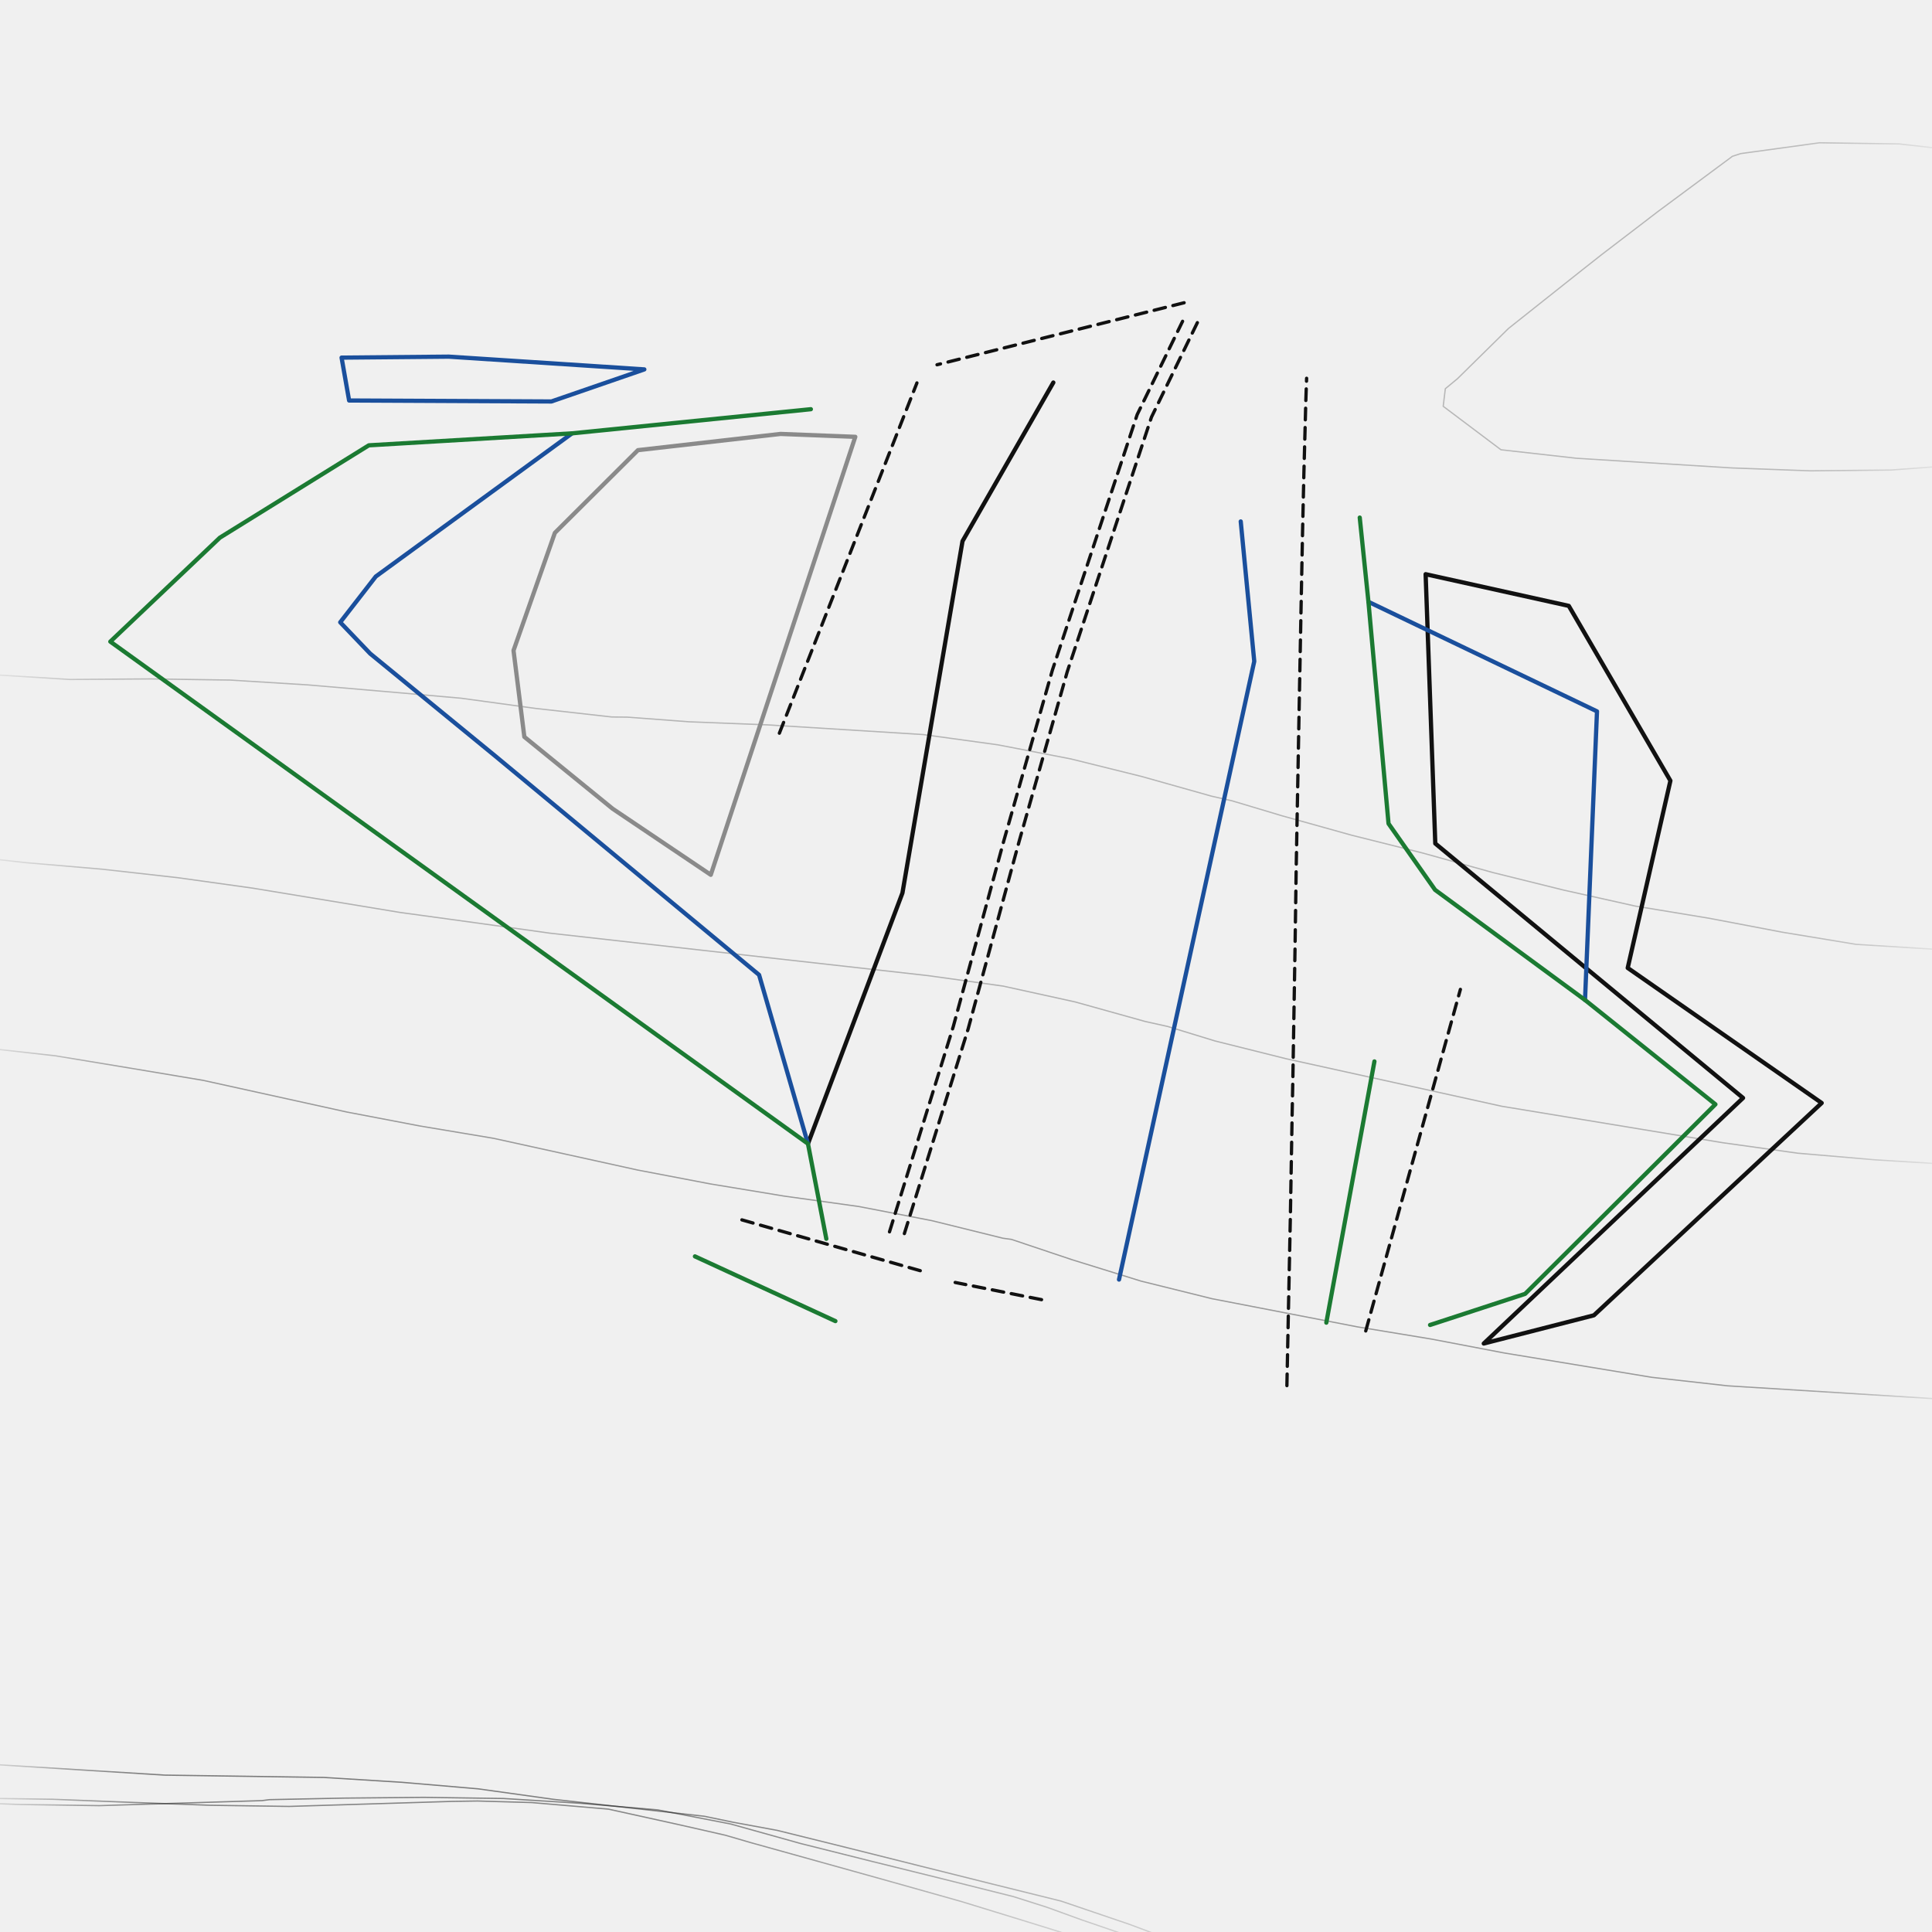
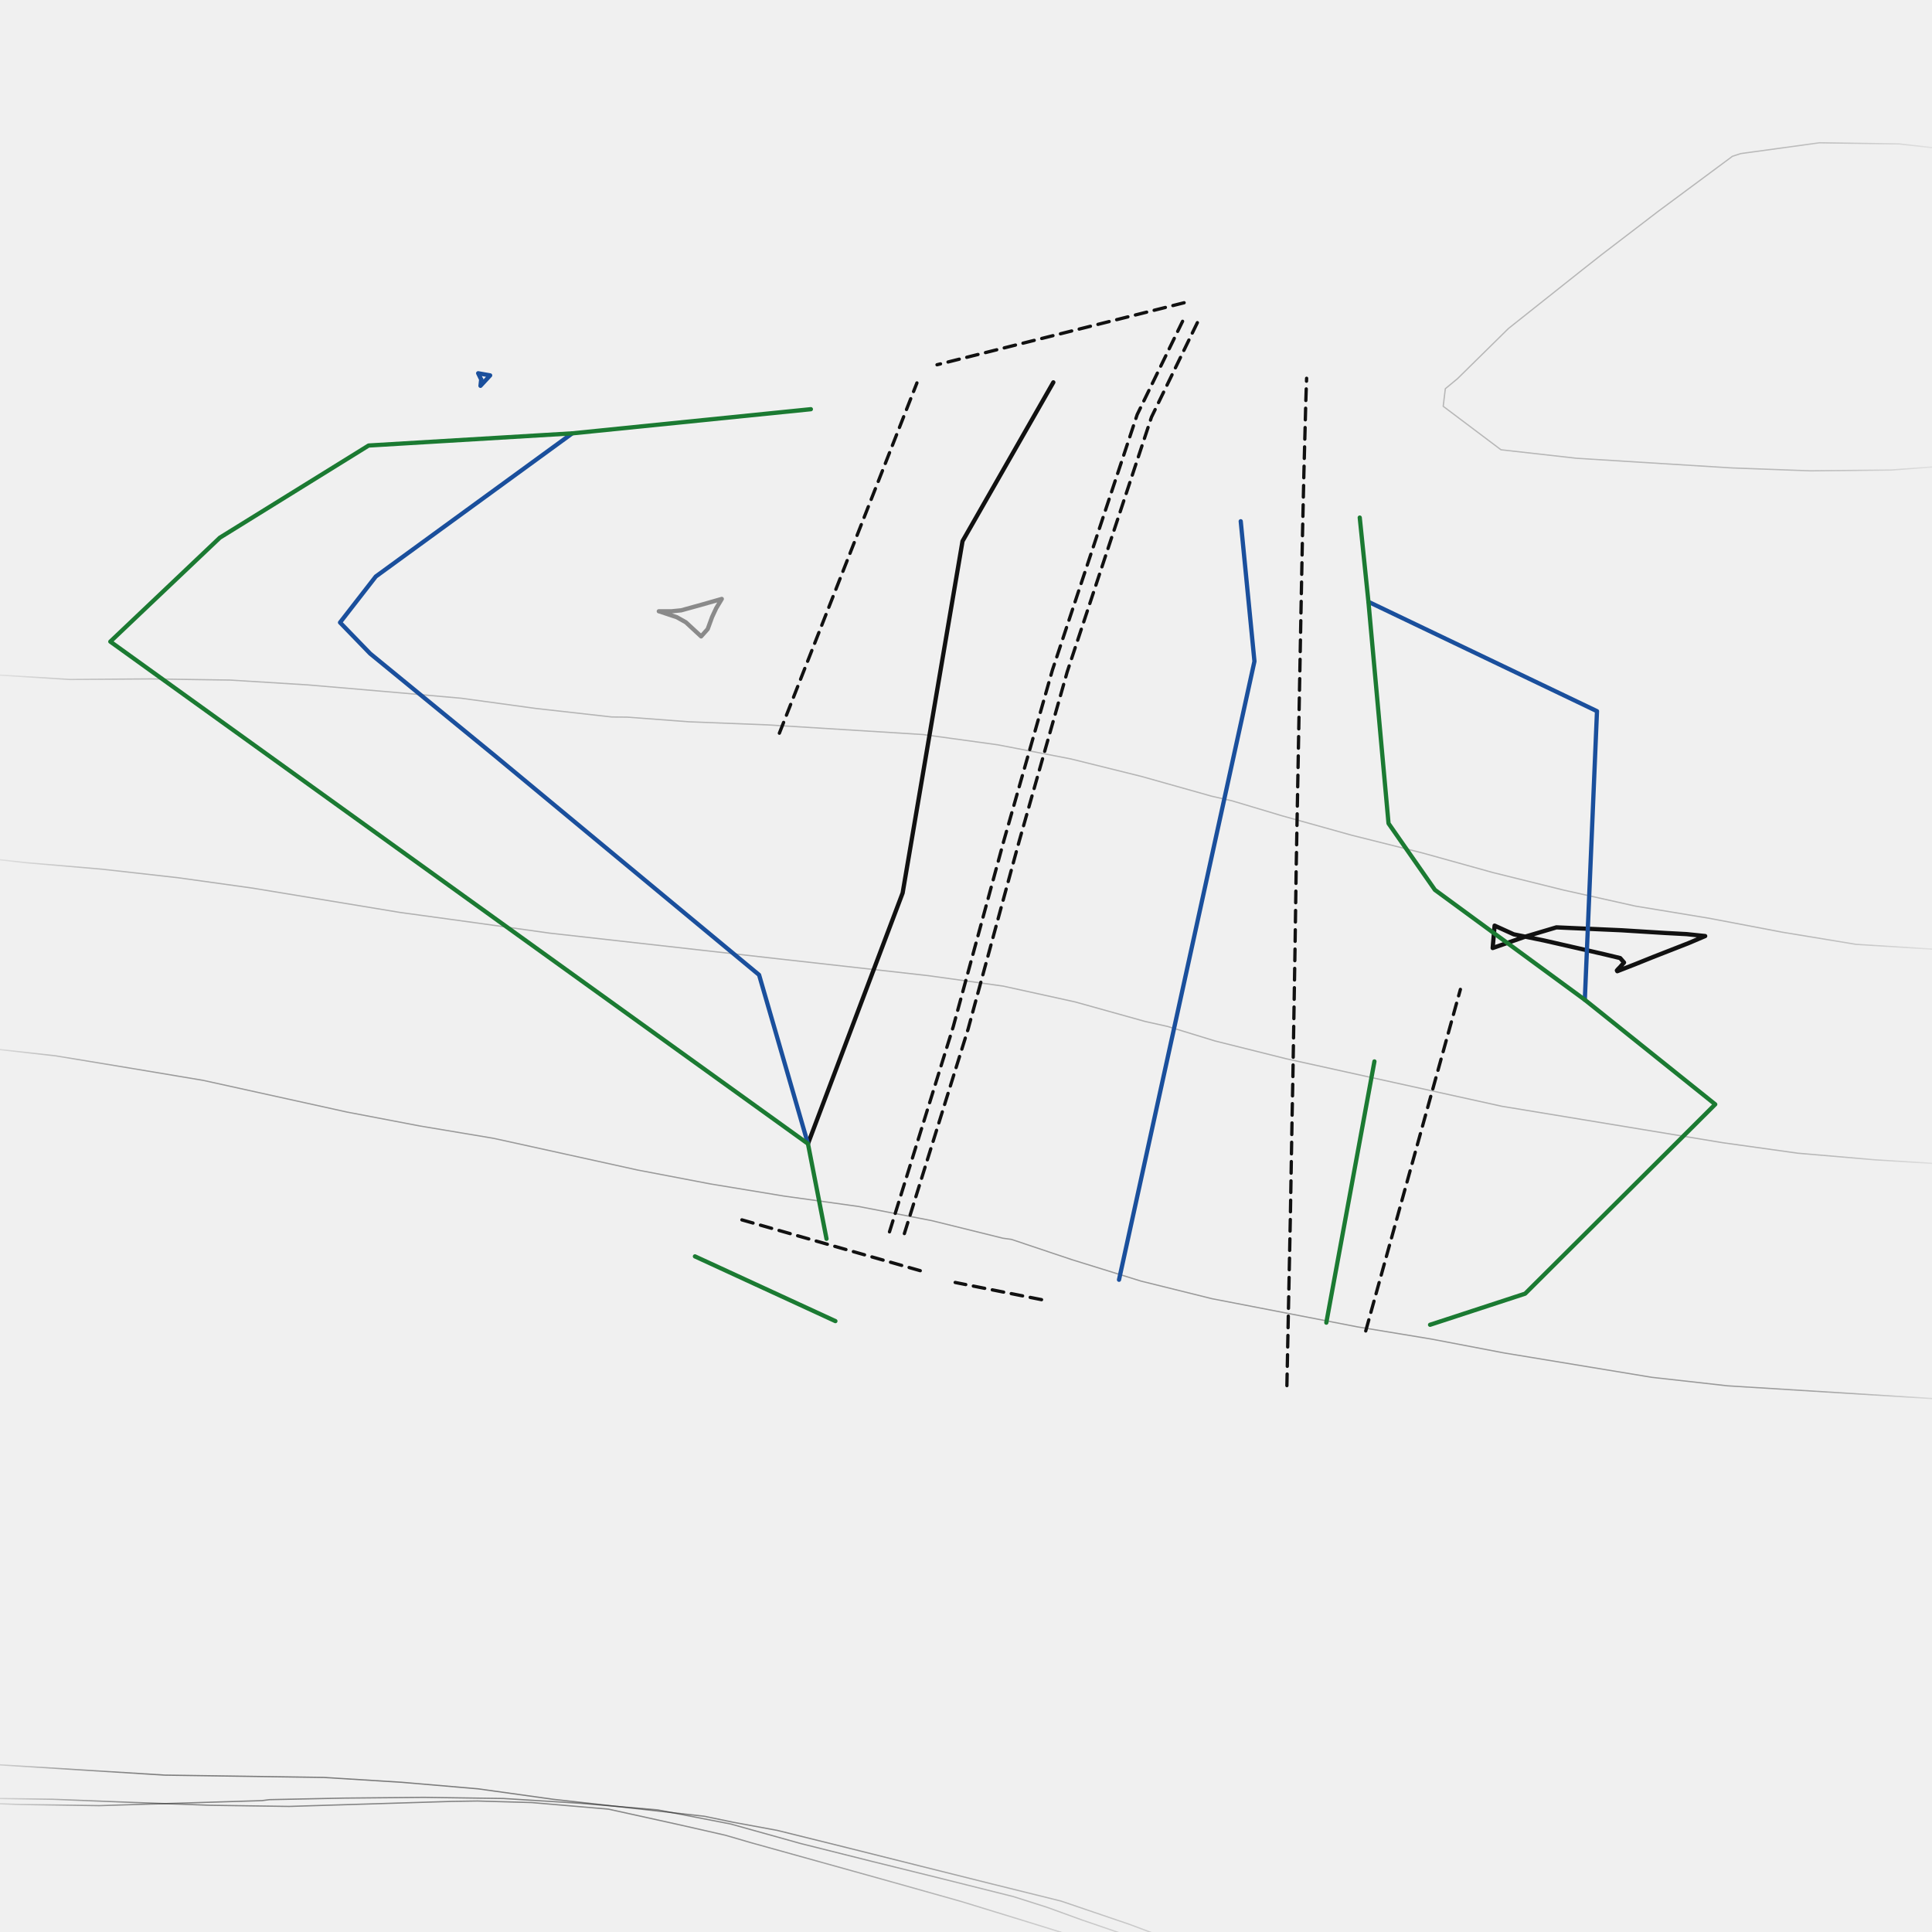
<svg xmlns="http://www.w3.org/2000/svg" viewBox="0 0 1000 1000">
  <g class="sh-frontal-art">
    <defs>
      <filter id="sh-fade-rabbit-hill-snow-resort" x="-25%" y="-25%" width="150%" height="150%">
        <feGaussianBlur stdDeviation="42" />
      </filter>
      <mask id="sh-contour-fade-rabbit-hill-snow-resort" maskUnits="userSpaceOnUse" x="0" y="0" width="1000" height="1000">
        <rect x="0" y="0" width="1000" height="1000" fill="#000" />
        <rect x="8" y="8" width="984" height="984" fill="#fff" filter="url(#sh-fade-rabbit-hill-snow-resort)" />
      </mask>
    </defs>
    <g mask="url(#sh-contour-fade-rabbit-hill-snow-resort)">
      <polyline class="sh-frontal-contour" points="1021.8,240.1 1024.5,239.5 1069.4,228.3 1117.0,216.5 1169.4,195.2 1181.7,189.8 1193.4,155.7 1190.6,154.2 1160.7,131.7 1136.6,112.1 1130.4,110.2 1095.2,98.2 1059.4,87.1 1022.2,78.9 983.0,74.5 941.8,73.9 901.0,79.5 896.7,80.9 858.4,109.3 829.0,131.8 819.1,139.6 780.8,170.0 754.4,196.0 748.1,201.2 747.0,210.3 776.9,232.8 816.0,237.2 856.2,239.7 896.4,242.2 937.1,243.7 978.7,243.3 1021.8,240.1" fill="none" stroke="#000" stroke-opacity="0.240" stroke-width="0.66" style="fill:none;stroke:#000;stroke-opacity:0.240;stroke-width:0.66;stroke-dasharray:none;stroke-linejoin:round;stroke-linecap:round;vector-effect:none" />
      <polyline class="sh-frontal-contour" points="-191.9,312.0 -153.2,317.3 -115.0,323.7 -78.3,332.8 -42.1,342.9 -3.9,349.2 36.3,351.7 78.0,351.4 119.1,352.0 159.3,354.5 199.0,357.9 238.7,361.4 277.4,366.7 316.6,371.1 324.8,371.2 356.7,373.6 397.4,375.2 437.6,377.7 477.8,380.2 516.4,385.5 554.2,392.8 590.9,401.9 627.1,412.1 637.7,414.5 663.4,422.2 699.6,432.3 736.3,441.5 772.6,451.6 809.3,460.7 846.5,469.0 884.7,475.3 922.5,482.5 960.7,488.8 1000.8,491.3 1042.5,491.0 1083.2,492.5 1122.8,496.0 1162.0,500.4 1202.2,502.9" fill="none" stroke="#000" stroke-opacity="0.247" stroke-width="0.66" style="fill:none;stroke:#000;stroke-opacity:0.247;stroke-width:0.66;stroke-dasharray:none;stroke-linejoin:round;stroke-linecap:round;vector-effect:none" />
      <polyline class="sh-frontal-contour" points="-218.0,412.4 -178.8,416.8 -140.1,422.2 -102.4,429.4 -64.7,436.7 -26.0,442.1 13.2,446.5 52.9,449.9 92.1,454.3 130.8,459.7 169.0,466.0 207.2,472.3 245.9,477.6 284.6,483.0 323.8,487.4 363.0,491.8 402.1,496.2 441.3,500.6 480.5,505.0 519.2,510.4 556.5,518.6 592.7,528.7 604.4,531.3 628.9,538.8 665.7,548.0 702.9,556.2 740.1,564.4 777.3,572.6 815.5,578.9 853.7,585.2 891.9,591.5 930.6,596.9 970.3,600.3 1010.5,602.8 1050.7,605.3 1089.9,609.7 1129.6,613.2 1169.2,616.6 1209.4,619.1" fill="none" stroke="#000" stroke-opacity="0.264" stroke-width="0.66" style="fill:none;stroke:#000;stroke-opacity:0.264;stroke-width:0.66;stroke-dasharray:none;stroke-linejoin:round;stroke-linecap:round;vector-effect:none" />
      <polyline class="sh-frontal-contour" points="1210.7,746.8 1172.0,741.5 1133.8,735.2 1094.6,730.8 1054.9,727.3 1014.8,724.8 974.6,722.3 934.4,719.8 894.2,717.3 855.0,712.9 816.8,706.6 778.6,700.3 740.9,693.1 702.7,686.8 665.0,679.5 627.3,672.2 590.6,663.1 554.8,652.0 523.5,641.5 519.1,640.9 482.3,631.8 444.6,624.5 405.9,619.1 367.7,612.8 330.0,605.6 292.8,597.4 255.5,589.2 217.3,582.8 179.6,575.6 142.4,567.4 105.2,559.2 67.0,552.8 28.8,546.5 -10.4,542.1 -49.1,536.8 -87.8,531.4 -126.5,526.1 -165.2,520.7 -203.9,515.4" fill="none" stroke="#000" stroke-opacity="0.357" stroke-width="0.66" style="fill:none;stroke:#000;stroke-opacity:0.357;stroke-width:0.66;stroke-dasharray:none;stroke-linejoin:round;stroke-linecap:round;vector-effect:none" />
      <polyline class="sh-frontal-contour" points="704.3,1031.2 685.6,1021.4 648.4,1013.2 608.7,1009.8 569.0,1006.3 533.3,995.2 497.5,984.2 461.3,974.0 425.1,963.9 388.8,953.8 375.4,949.9 352.1,944.6 314.9,936.4 275.2,933.0 247.2,932.2 234.0,932.4 191.9,933.7 149.7,935.0 108.6,934.4 67.9,932.9 27.2,931.3 -13.9,930.7 -21.0,930.8" fill="none" stroke="#000" stroke-opacity="0.484" stroke-width="0.66" style="fill:none;stroke:#000;stroke-opacity:0.484;stroke-width:0.66;stroke-dasharray:none;stroke-linejoin:round;stroke-linecap:round;vector-effect:none" />
      <polyline class="sh-frontal-contour" points="827.0,1098.1 802.7,1085.5 771.4,1065.9 745.8,1051.1 739.1,1048.1 705.3,1033.3 669.5,1022.2 632.3,1014.0 595.1,1005.8 559.8,993.7 541.9,987.2 524.6,981.7 487.9,972.5 451.1,963.4 414.4,954.2 378.2,944.1 340.5,936.8 300.8,933.4 260.6,930.9 219.4,930.3 177.8,930.7 139.4,931.5 135.6,932.0 93.5,933.3 51.4,934.6 10.2,934.0 -30.5,932.5 -70.2,929.0 -109.3,924.6 -147.6,918.3 -185.8,912.0" fill="none" stroke="#000" stroke-opacity="0.489" stroke-width="0.66" style="fill:none;stroke:#000;stroke-opacity:0.489;stroke-width:0.66;stroke-dasharray:none;stroke-linejoin:round;stroke-linecap:round;vector-effect:none" />
      <polyline class="sh-frontal-contour" points="1066.9,1181.2 1038.3,1160.9 1003.6,1148.0 967.8,1136.9 931.1,1127.7 926.1,1126.0 895.8,1115.7 862.1,1100.8 829.3,1084.0 808.4,1074.0 796.5,1067.2 763.2,1051.4 728.4,1038.4 692.2,1028.3 655.5,1019.1 636.5,1014.5 619.2,1009.0 584.5,996.0 549.2,984.0 512.5,974.9 475.7,965.7 439.0,956.5 402.3,947.4 379.5,943.2 364.6,940.1 325.4,935.7 286.2,931.3 247.5,925.9 207.8,922.5 167.6,920.0 126.5,919.4 85.3,918.8 45.1,916.3 5.0,913.8 -35.2,911.3 -74.4,906.9 -111.6,898.7 -148.9,890.5 -186.1,882.3" fill="none" stroke="#000" stroke-opacity="0.500" stroke-width="0.66" style="fill:none;stroke:#000;stroke-opacity:0.500;stroke-width:0.66;stroke-dasharray:none;stroke-linejoin:round;stroke-linecap:round;vector-effect:none" />
    </g>
-     <polyline class="sh-frontal-run" points="737.9,297.2 742.9,436.6 902.2,568.3 768.0,695.4 825.0,680.8 942.9,570.9 842.5,501.0 864.6,404.1 812.0,313.6 737.9,297.2" fill="none" stroke="#111" style="fill:none;stroke:#111;stroke-width:2.2;stroke-dasharray:none;stroke-linejoin:round;stroke-linecap:round;vector-effect:none" />
+     <polyline class="sh-frontal-run" points="773.6,479.1 783.5,483.6 791.4,485.2 799.2,486.8 807.1,488.6 815.0,490.4 822.9,492.2 830.7,494.0 838.6,495.9 840.6,498.2 839.9,499.0 839.1,499.9 838.4,500.7 837.6,501.5 836.9,502.3 837.1,502.7 846.3,499.1 855.5,495.4 864.7,491.8 873.9,488.2 882.6,484.5 873.0,483.5 861.8,482.9 850.5,482.2 839.3,481.5 828.0,481.0 816.8,480.5 805.6,480.0 789.5,484.8 772.6,490.7 773.1,484.9 773.6,479.1" fill="none" stroke="#111" style="fill:none;stroke:#111;stroke-width:2.2;stroke-dasharray:none;stroke-linejoin:round;stroke-linecap:round;vector-effect:none" />
    <polyline class="sh-frontal-run" points="711.4,549.4 686.5,684.6" fill="none" stroke="#1b7a32" style="fill:none;stroke:#1b7a32;stroke-width:2.2;stroke-dasharray:none;stroke-linejoin:round;stroke-linecap:round;vector-effect:none" />
-     <polyline class="sh-frontal-run" points="545.2,198.0 498.2,280.1 467.1,462.2 418.2,592.0" fill="none" stroke="#111" style="fill:none;stroke:#111;stroke-width:2.2;stroke-dasharray:none;stroke-linejoin:round;stroke-linecap:round;vector-effect:none" />
-     <polyline class="sh-frontal-run" points="180.7,207.3 285.4,207.8 333.5,191.2 232.3,184.6 176.8,185.1 180.7,207.3" fill="none" stroke="#1a4f9c" style="fill:none;stroke:#1a4f9c;stroke-width:2.2;stroke-dasharray:none;stroke-linejoin:round;stroke-linecap:round;vector-effect:none" />
+     <polyline class="sh-frontal-run" points="545.2,197.9 498.2,280.1 467.2,462.2 418.2,592.0" fill="none" stroke="#111" style="fill:none;stroke:#111;stroke-width:2.2;stroke-dasharray:none;stroke-linejoin:round;stroke-linecap:round;vector-effect:none" />
+     <polyline class="sh-frontal-run" points="248.7,199.7 248.8,198.8 248.9,197.9 249.0,197.0 249.1,196.3 248.8,195.9 247.5,193.2 253.7,194.3 248.7,199.7" fill="none" stroke="#1a4f9c" style="fill:none;stroke:#1a4f9c;stroke-width:2.2;stroke-dasharray:none;stroke-linejoin:round;stroke-linecap:round;vector-effect:none" />
    <polyline class="sh-frontal-run" points="359.7,650.3 432.4,683.8" fill="none" stroke="#1b7a32" style="fill:none;stroke:#1b7a32;stroke-width:2.2;stroke-dasharray:none;stroke-linejoin:round;stroke-linecap:round;vector-effect:none" />
-     <polyline class="sh-frontal-run" points="708.3,311.5 826.6,368.2 820.4,517.6" fill="none" stroke="#1a4f9c" style="fill:none;stroke:#1a4f9c;stroke-width:2.2;stroke-dasharray:none;stroke-linejoin:round;stroke-linecap:round;vector-effect:none" />
-     <polyline class="sh-frontal-run" points="642.2,269.9 649.2,342.3 579.2,662.3" fill="none" stroke="#1a4f9c" style="fill:none;stroke:#1a4f9c;stroke-width:2.2;stroke-dasharray:none;stroke-linejoin:round;stroke-linecap:round;vector-effect:none" />
-     <polyline class="sh-frontal-run" points="703.8,267.9 708.3,311.5 718.7,426.3 742.8,460.6 820.4,517.6 887.9,571.6 789.4,669.7 740.2,685.8" fill="none" stroke="#1b7a32" style="fill:none;stroke:#1b7a32;stroke-width:2.2;stroke-dasharray:none;stroke-linejoin:round;stroke-linecap:round;vector-effect:none" />
-     <polyline class="sh-frontal-run" points="296.1,224.3 194.5,298.4 176.1,322.1 191.6,338.3 256.2,391.2 392.9,504.6 418.2,592.0" fill="none" stroke="#1a4f9c" style="fill:none;stroke:#1a4f9c;stroke-width:2.2;stroke-dasharray:none;stroke-linejoin:round;stroke-linecap:round;vector-effect:none" />
-     <polyline class="sh-frontal-run" points="442.7,226.1 367.9,452.8 317.1,418.6 271.4,381.4 265.8,336.7 287.2,275.8 330.2,233.0 404.0,224.6 442.7,226.1" fill="none" stroke="#8a8a8a" style="fill:none;stroke:#8a8a8a;stroke-width:2.2;stroke-dasharray:none;stroke-linejoin:round;stroke-linecap:round;vector-effect:none" />
-     <polyline class="sh-frontal-run" points="419.7,211.8 296.1,224.3 190.9,230.5 113.8,278.3 57.1,332.1 418.2,592.0 427.7,641.2" fill="none" stroke="#1b7a32" style="fill:none;stroke:#1b7a32;stroke-width:2.2;stroke-dasharray:none;stroke-linejoin:round;stroke-linecap:round;vector-effect:none" />
+     <polyline class="sh-frontal-run" points="708.3,311.5 826.6,368.1 820.3,517.5" fill="none" stroke="#1a4f9c" style="fill:none;stroke:#1a4f9c;stroke-width:2.2;stroke-dasharray:none;stroke-linejoin:round;stroke-linecap:round;vector-effect:none" />
+     <polyline class="sh-frontal-run" points="642.2,269.8 649.3,342.3 579.2,662.4" fill="none" stroke="#1a4f9c" style="fill:none;stroke:#1a4f9c;stroke-width:2.2;stroke-dasharray:none;stroke-linejoin:round;stroke-linecap:round;vector-effect:none" />
+     <polyline class="sh-frontal-run" points="703.8,267.9 708.3,311.5 718.7,426.2 742.7,460.6 820.3,517.5 887.8,571.6 789.4,669.6 740.2,685.7" fill="none" stroke="#1b7a32" style="fill:none;stroke:#1b7a32;stroke-width:2.2;stroke-dasharray:none;stroke-linejoin:round;stroke-linecap:round;vector-effect:none" />
+     <polyline class="sh-frontal-run" points="296.2,224.3 194.5,298.4 176.0,322.2 191.6,338.3 256.2,391.2 392.9,504.6 418.2,592.0" fill="none" stroke="#1a4f9c" style="fill:none;stroke:#1a4f9c;stroke-width:2.2;stroke-dasharray:none;stroke-linejoin:round;stroke-linecap:round;vector-effect:none" />
+     <polyline class="sh-frontal-run" points="373.6,310.0 363.1,313.0 352.6,315.9 347.6,316.4 343.6,316.4 341.0,316.4 341.1,316.4 341.1,316.4 341.1,316.4 343.2,317.1 346.8,318.3 350.4,319.5 355.0,322.1 362.9,329.4 366.3,325.6 368.6,319.3 370.7,314.8 373.6,310.0" fill="none" stroke="#8a8a8a" style="fill:none;stroke:#8a8a8a;stroke-width:2.2;stroke-dasharray:none;stroke-linejoin:round;stroke-linecap:round;vector-effect:none" />
+     <polyline class="sh-frontal-run" points="419.7,211.8 296.2,224.3 190.8,230.6 113.8,278.3 57.1,332.1 418.2,592.0 427.8,641.2" fill="none" stroke="#1b7a32" style="fill:none;stroke:#1b7a32;stroke-width:2.2;stroke-dasharray:none;stroke-linejoin:round;stroke-linecap:round;vector-effect:none" />
    <polyline class="sh-frontal-lift" points="468.1,638.5 501.1,532.6 527.5,435.5 552.4,347.7 596.0,215.9 619.8,166.9" fill="none" stroke="#111" style="fill:none;stroke:#111;stroke-width:1.7;stroke-dasharray:6 4;stroke-linejoin:round;stroke-linecap:round;vector-effect:none" />
    <polyline class="sh-frontal-lift" points="403.4,379.5 474.6,198.2" fill="none" stroke="#111" style="fill:none;stroke:#111;stroke-width:1.7;stroke-dasharray:6 4;stroke-linejoin:round;stroke-linecap:round;vector-effect:none" />
    <polyline class="sh-frontal-lift" points="539.1,672.7 494.4,663.8" fill="none" stroke="#111" style="fill:none;stroke:#111;stroke-width:1.7;stroke-dasharray:6 4;stroke-linejoin:round;stroke-linecap:round;vector-effect:none" />
    <polyline class="sh-frontal-lift" points="666.1,717.2 666.8,682.4 667.9,629.3 668.8,577.2 669.2,557.4 670.3,491.0 670.9,449.9 672.4,368.5 673.4,316.0 674.2,275.3 674.9,244.6 675.9,207.2 676.3,195.8" fill="none" stroke="#111" style="fill:none;stroke:#111;stroke-width:1.7;stroke-dasharray:6 4;stroke-linejoin:round;stroke-linecap:round;vector-effect:none" />
    <polyline class="sh-frontal-lift" points="384.0,631.4 478.4,658.3" fill="none" stroke="#111" style="fill:none;stroke:#111;stroke-width:1.7;stroke-dasharray:6 4;stroke-linejoin:round;stroke-linecap:round;vector-effect:none" />
    <polyline class="sh-frontal-lift" points="460.4,637.6 493.4,531.4 519.6,435.1 544.7,346.9 588.6,214.6 612.1,166.3" fill="none" stroke="#111" style="fill:none;stroke:#111;stroke-width:1.7;stroke-dasharray:6 4;stroke-linejoin:round;stroke-linecap:round;vector-effect:none" />
    <polyline class="sh-frontal-lift" points="706.9,688.9 755.9,512.1" fill="none" stroke="#111" style="fill:none;stroke:#111;stroke-width:1.7;stroke-dasharray:6 4;stroke-linejoin:round;stroke-linecap:round;vector-effect:none" />
    <polyline class="sh-frontal-lift" points="612.9,156.7 485.0,188.8" fill="none" stroke="#111" style="fill:none;stroke:#111;stroke-width:1.7;stroke-dasharray:6 4;stroke-linejoin:round;stroke-linecap:round;vector-effect:none" />
  </g>
</svg>
